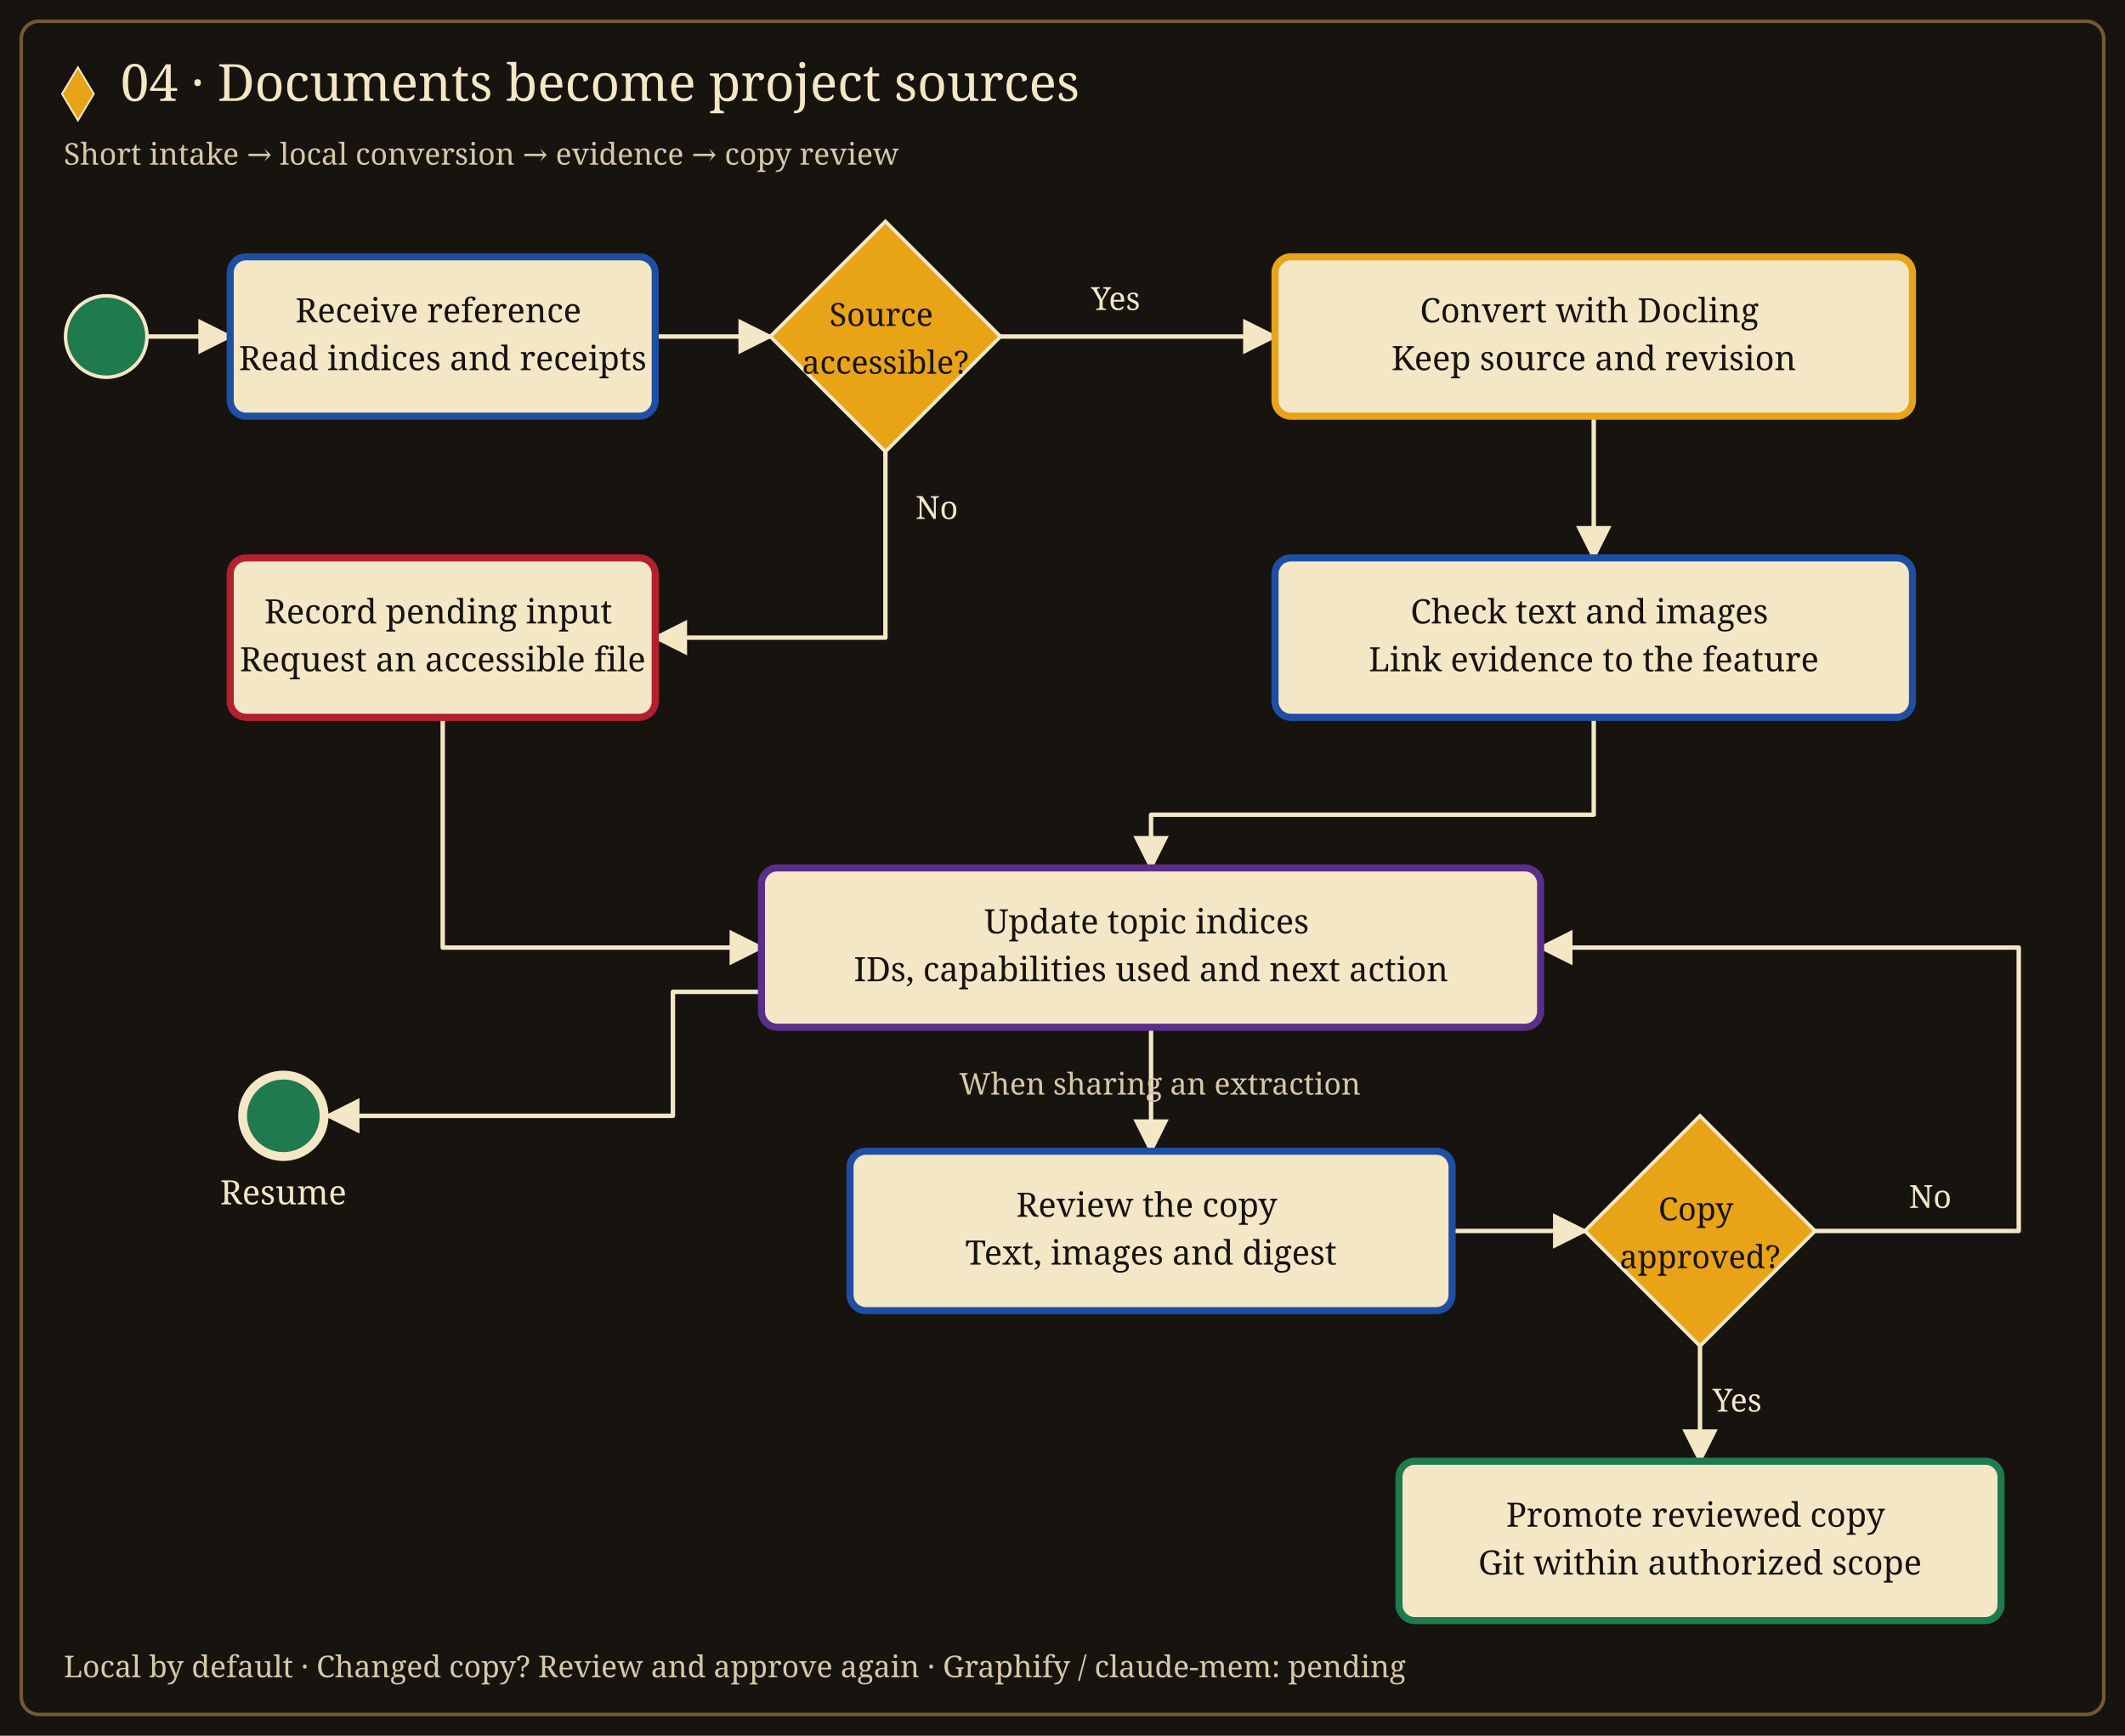
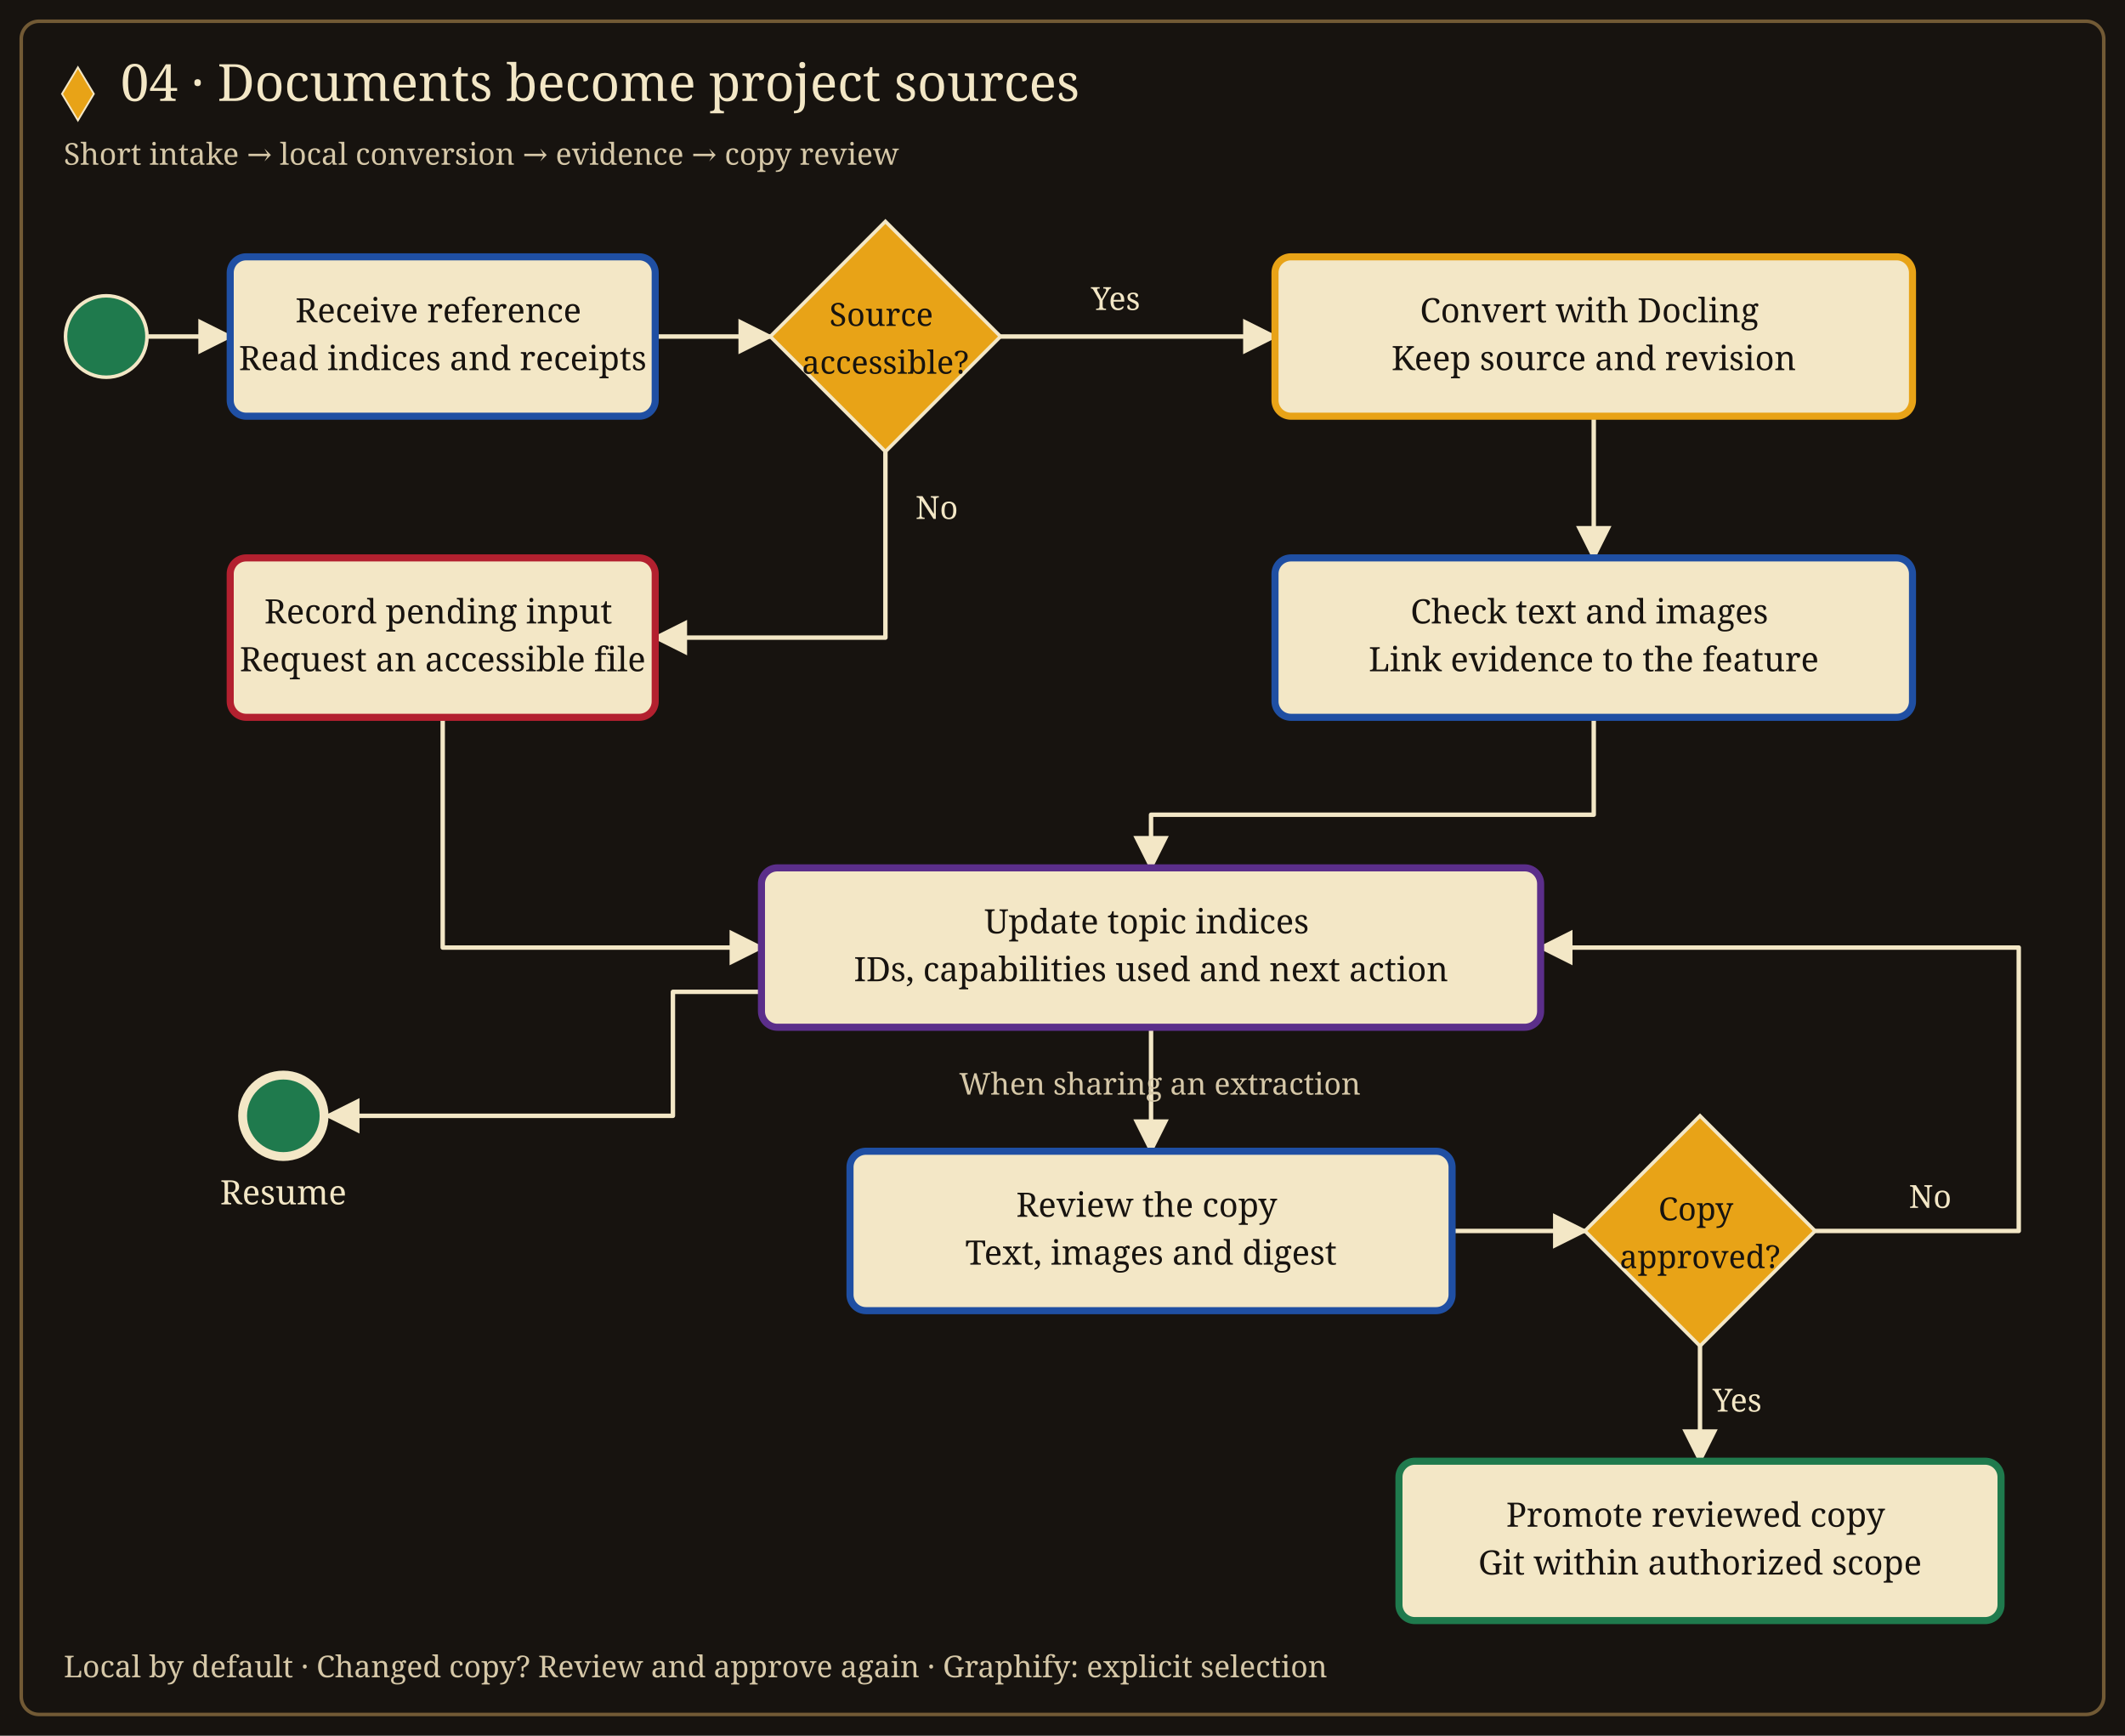
<svg xmlns="http://www.w3.org/2000/svg" viewBox="0 0 1200 980" width="1200" height="980" role="img" aria-labelledby="title desc" font-family="Georgia, serif">
  <defs>
    <marker id="arrow" viewBox="0 0 10 10" refX="9" refY="5" markerWidth="8" markerHeight="8" orient="auto-start-reverse">
      <path d="M0 0 L10 5 L0 10Z" fill="#F3E7C6" />
    </marker>
  </defs>
  <rect width="1200" height="980" fill="#17130f" />
  <rect x="12" y="12" width="1176" height="956" rx="10" fill="none" stroke="#725a35" stroke-width="2" />
  <path d="M35 53L44 38L53 53L44 68Z" fill="#E8A317" stroke="#F3E7C6" />
  <text x="68" y="57" text-anchor="start" font-size="29" fill="#F3E7C6" data-max-width="1070">
    <tspan x="68" dy="0">04 · Documents become project sources</tspan>
  </text>
  <text x="36" y="93" text-anchor="start" font-size="17" fill="#d6c8a8" data-max-width="1128">
    <tspan x="36" dy="0">Short intake → local conversion → evidence → copy review</tspan>
  </text>
  <path d="M83 190H130" fill="none" stroke="#F3E7C6" stroke-width="2.5" stroke-linejoin="round" marker-end="url(#arrow)" />
  <path d="M370 190H435" fill="none" stroke="#F3E7C6" stroke-width="2.5" stroke-linejoin="round" marker-end="url(#arrow)" />
  <path d="M565 190H720" fill="none" stroke="#F3E7C6" stroke-width="2.5" stroke-linejoin="round" marker-end="url(#arrow)" />
  <path d="M500 255V360H370" fill="none" stroke="#F3E7C6" stroke-width="2.5" stroke-linejoin="round" marker-end="url(#arrow)" />
  <path d="M900 235V315" fill="none" stroke="#F3E7C6" stroke-width="2.5" stroke-linejoin="round" marker-end="url(#arrow)" />
  <path d="M250 405V535H430" fill="none" stroke="#F3E7C6" stroke-width="2.5" stroke-linejoin="round" marker-end="url(#arrow)" />
  <path d="M900 405V460H650V490" fill="none" stroke="#F3E7C6" stroke-width="2.5" stroke-linejoin="round" marker-end="url(#arrow)" />
  <path d="M430 560H380V630H185" fill="none" stroke="#F3E7C6" stroke-width="2.5" stroke-linejoin="round" marker-end="url(#arrow)" />
  <path d="M650 580V650" fill="none" stroke="#F3E7C6" stroke-width="2.5" stroke-linejoin="round" marker-end="url(#arrow)" />
  <path d="M820 695H895" fill="none" stroke="#F3E7C6" stroke-width="2.5" stroke-linejoin="round" marker-end="url(#arrow)" />
  <path d="M960 760V825" fill="none" stroke="#F3E7C6" stroke-width="2.5" stroke-linejoin="round" marker-end="url(#arrow)" />
  <path d="M1025 695H1140V535H870" fill="none" stroke="#F3E7C6" stroke-width="2.5" stroke-linejoin="round" marker-end="url(#arrow)" />
  <circle cx="60" cy="190" r="23" fill="#1F7A4D" stroke="#F3E7C6" stroke-width="2" />
  <rect x="130" y="145" width="240" height="90" rx="9" fill="#F3E7C6" stroke="#1F4FA3" stroke-width="4" />
  <text x="250.0" y="182" text-anchor="middle" font-size="19" fill="#17130f" data-max-width="216">
    <tspan x="250.0" dy="0">Receive reference</tspan>
    <tspan x="250.0" dy="27">Read indices and receipts</tspan>
  </text>
  <path d="M500 125L565 190L500 255L435 190Z" fill="#E8A317" stroke="#F3E7C6" stroke-width="2" />
  <text x="500" y="184" text-anchor="middle" font-size="18" fill="#17130f" data-max-width="105">
    <tspan x="500" dy="0">Source</tspan>
    <tspan x="500" dy="27">accessible?</tspan>
  </text>
  <rect x="720" y="145" width="360" height="90" rx="9" fill="#F3E7C6" stroke="#E8A317" stroke-width="4" />
  <text x="900.0" y="182" text-anchor="middle" font-size="19" fill="#17130f" data-max-width="336">
    <tspan x="900.0" dy="0">Convert with Docling</tspan>
    <tspan x="900.0" dy="27">Keep source and revision</tspan>
  </text>
  <rect x="130" y="315" width="240" height="90" rx="9" fill="#F3E7C6" stroke="#B3202F" stroke-width="4" />
  <text x="250.0" y="352" text-anchor="middle" font-size="19" fill="#17130f" data-max-width="216">
    <tspan x="250.0" dy="0">Record pending input</tspan>
    <tspan x="250.0" dy="27">Request an accessible file</tspan>
  </text>
  <rect x="720" y="315" width="360" height="90" rx="9" fill="#F3E7C6" stroke="#1F4FA3" stroke-width="4" />
  <text x="900.0" y="352" text-anchor="middle" font-size="19" fill="#17130f" data-max-width="336">
    <tspan x="900.0" dy="0">Check text and images</tspan>
    <tspan x="900.0" dy="27">Link evidence to the feature</tspan>
  </text>
  <rect x="430" y="490" width="440" height="90" rx="9" fill="#F3E7C6" stroke="#5B2E8A" stroke-width="4" />
  <text x="650.0" y="527" text-anchor="middle" font-size="19" fill="#17130f" data-max-width="416">
    <tspan x="650.0" dy="0">Update topic indices</tspan>
    <tspan x="650.0" dy="27">IDs, capabilities used and next action</tspan>
  </text>
  <circle cx="160" cy="630" r="23" fill="#1F7A4D" stroke="#F3E7C6" stroke-width="5" />
  <text x="160" y="680" text-anchor="middle" font-size="19" fill="#F3E7C6">
    <tspan x="160" dy="0">Resume</tspan>
  </text>
  <rect x="480" y="650" width="340" height="90" rx="9" fill="#F3E7C6" stroke="#1F4FA3" stroke-width="4" />
  <text x="650.0" y="687" text-anchor="middle" font-size="19" fill="#17130f" data-max-width="316">
    <tspan x="650.0" dy="0">Review the copy</tspan>
    <tspan x="650.0" dy="27">Text, images and digest</tspan>
  </text>
  <path d="M960 630L1025 695L960 760L895 695Z" fill="#E8A317" stroke="#F3E7C6" stroke-width="2" />
  <text x="960" y="689" text-anchor="middle" font-size="18" fill="#17130f" data-max-width="105">
    <tspan x="960" dy="0">Copy</tspan>
    <tspan x="960" dy="27">approved?</tspan>
  </text>
  <rect x="790" y="825" width="340" height="90" rx="9" fill="#F3E7C6" stroke="#1F7A4D" stroke-width="4" />
  <text x="960.0" y="862" text-anchor="middle" font-size="19" fill="#17130f" data-max-width="316">
    <tspan x="960.0" dy="0">Promote reviewed copy</tspan>
    <tspan x="960.0" dy="27">Git within authorized scope</tspan>
  </text>
  <text x="630" y="175" text-anchor="middle" font-size="18" fill="#F3E7C6">
    <tspan x="630" dy="0">Yes</tspan>
  </text>
  <text x="529" y="293" text-anchor="middle" font-size="18" fill="#F3E7C6">
    <tspan x="529" dy="0">No</tspan>
  </text>
  <text x="981" y="797" text-anchor="middle" font-size="18" fill="#F3E7C6">
    <tspan x="981" dy="0">Yes</tspan>
  </text>
  <text x="1090" y="682" text-anchor="middle" font-size="18" fill="#F3E7C6">
    <tspan x="1090" dy="0">No</tspan>
  </text>
  <text x="655" y="618" text-anchor="middle" font-size="17" fill="#d6c8a8" data-max-width="500">
    <tspan x="655" dy="0">When sharing an extraction</tspan>
  </text>
  <text x="36" y="947" text-anchor="start" font-size="17" fill="#d6c8a8" data-max-width="1128">
-     <tspan x="36" dy="0">Local by default · Changed copy? Review and approve again · Graphify / claude-mem: pending</tspan>
+     <tspan x="36" dy="0">Local by default · Changed copy? Review and approve again · Graphify: explicit selection</tspan>
  </text>
</svg>
